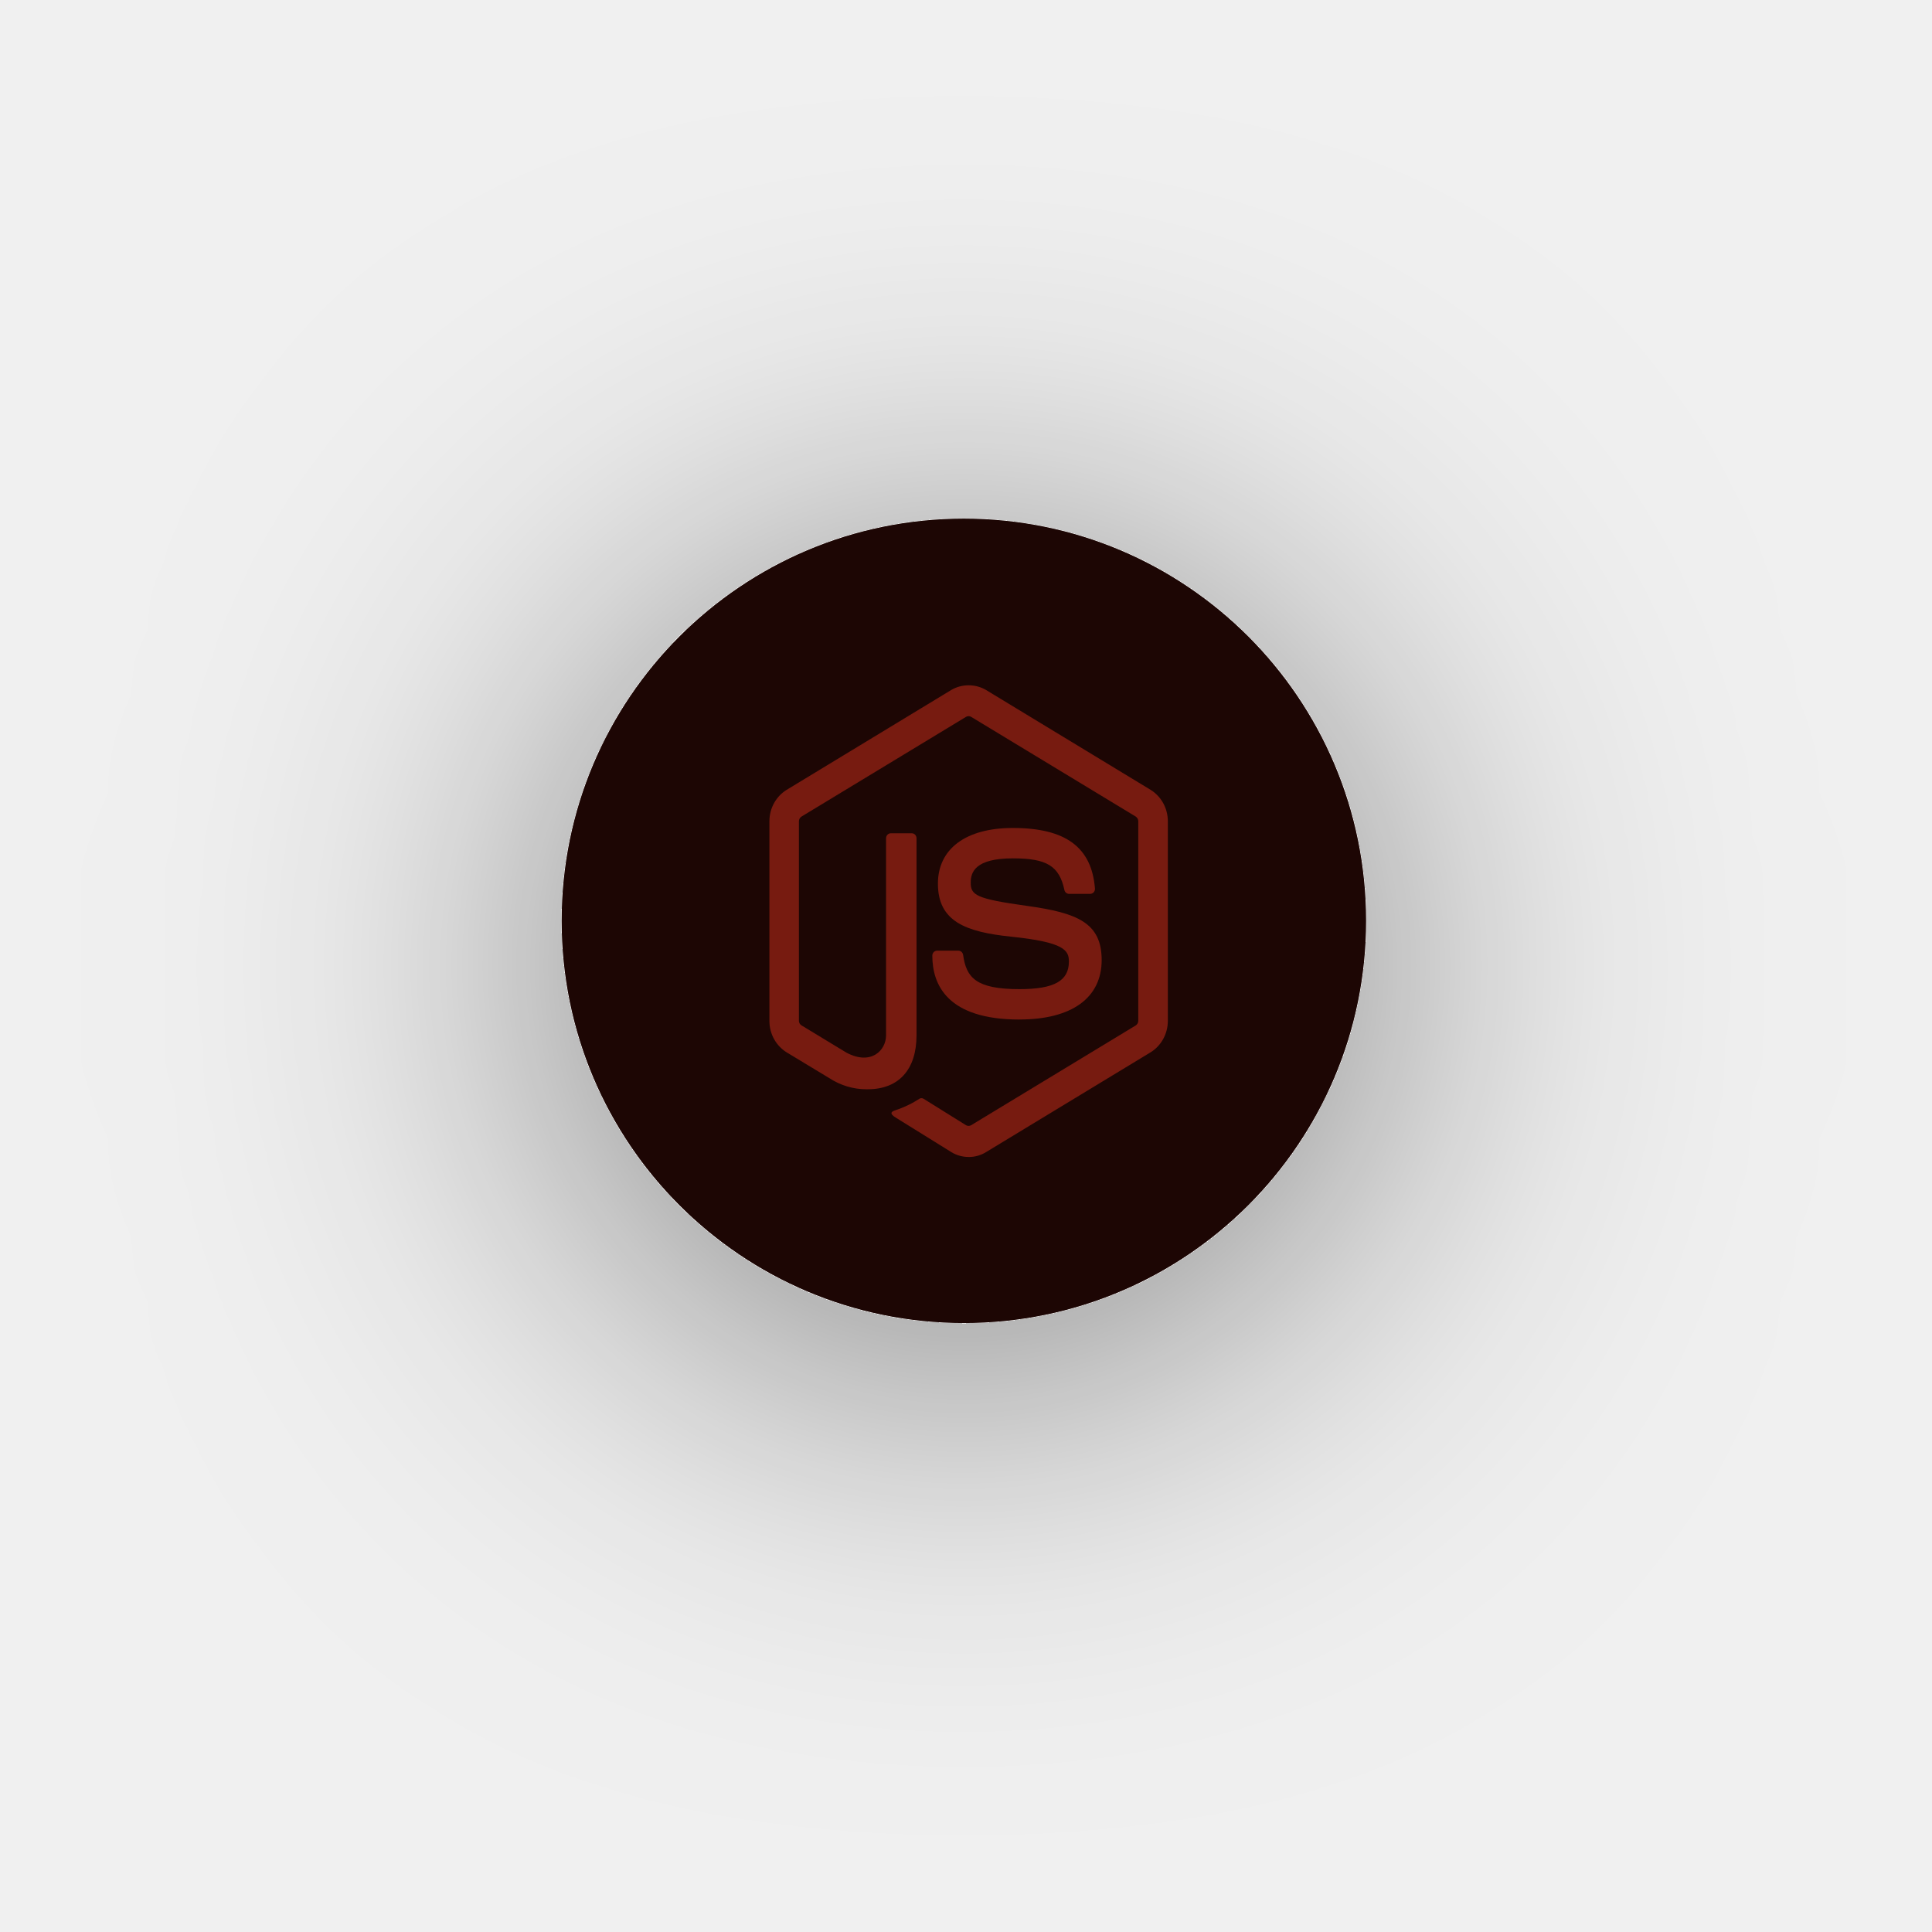
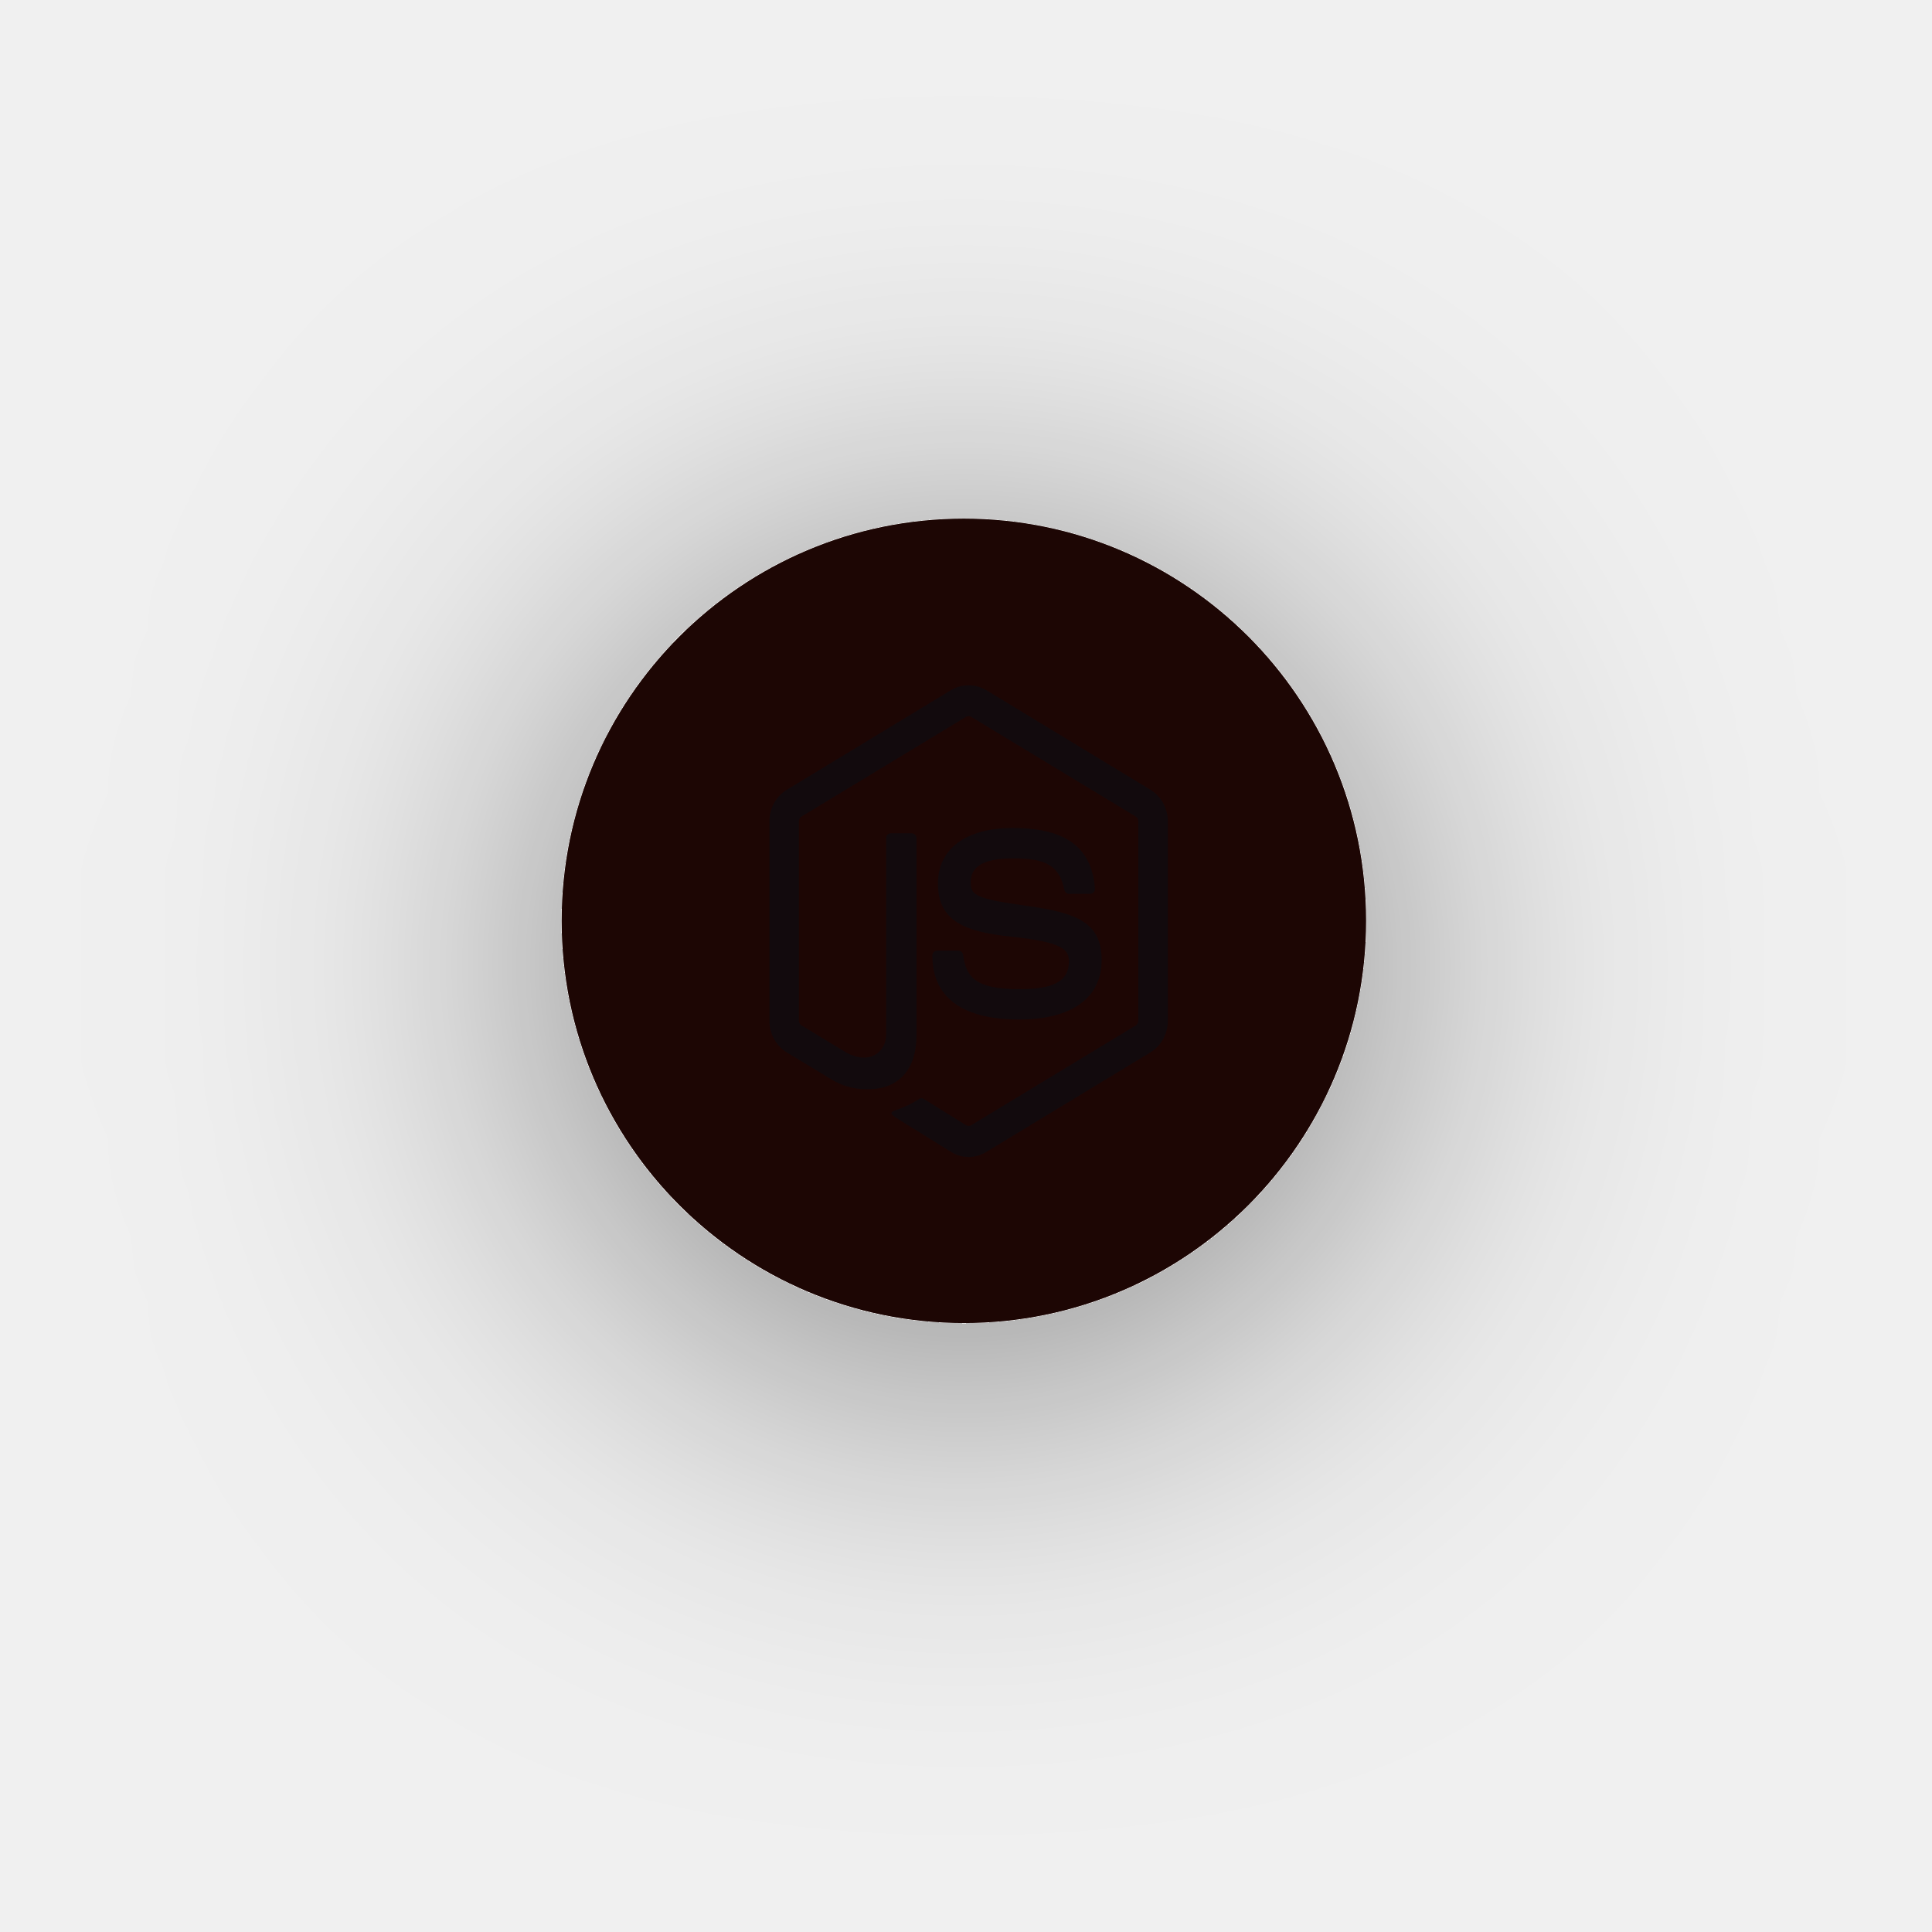
<svg xmlns="http://www.w3.org/2000/svg" width="172" height="172" viewBox="0 0 172 172" fill="none">
  <g filter="url(#filter0_d_21_4114)">
    <circle cx="85.81" cy="81.98" r="35.81" fill="#1D0604" />
  </g>
  <g clip-path="url(#clip0_21_4114)">
-     <path d="M86.232 103C86.23 103 86.228 103 86.227 103C85.662 103 85.133 102.841 84.68 102.561L84.695 102.569L79.8 99.53C79.07 99.099 79.427 98.949 79.667 98.859C80.51 98.581 81.243 98.221 81.92 97.778L81.88 97.802C81.927 97.78 81.98 97.767 82.037 97.767C82.113 97.767 82.185 97.792 82.245 97.834L82.243 97.832L86.003 100.175C86.068 100.212 86.147 100.235 86.23 100.235C86.313 100.235 86.392 100.212 86.46 100.174L86.457 100.175L101.113 91.291C101.248 91.203 101.337 91.049 101.337 90.874C101.337 90.873 101.337 90.873 101.337 90.871V73.114C101.335 72.937 101.245 72.781 101.11 72.695L101.108 72.694L86.457 63.818C86.392 63.779 86.313 63.756 86.232 63.756C86.15 63.756 86.072 63.779 86.003 63.819L86.005 63.818L71.357 72.695C71.218 72.781 71.127 72.937 71.125 73.115V90.876C71.125 91.053 71.217 91.205 71.353 91.285L71.355 91.287L75.372 93.723C77.55 94.868 78.883 93.52 78.883 92.168V74.629C78.883 74.384 79.073 74.184 79.307 74.184H79.312H81.17H81.172C81.405 74.184 81.595 74.382 81.595 74.629V92.168C81.595 95.221 80.012 96.973 77.255 96.973C77.222 96.973 77.183 96.975 77.145 96.975C75.937 96.975 74.808 96.616 73.852 95.995L70.035 93.688C69.108 93.114 68.498 92.073 68.498 90.879V73.115C68.5 71.925 69.112 70.888 70.022 70.324L70.037 70.315L84.695 61.422C85.14 61.161 85.67 61.009 86.235 61.009C86.8 61.009 87.332 61.163 87.792 61.431L87.775 61.422L102.432 70.315C103.357 70.888 103.967 71.925 103.97 73.115V90.878C103.968 92.07 103.357 93.111 102.445 93.678L102.43 93.686L87.777 102.573C87.337 102.844 86.807 103.004 86.24 103.004C86.237 103.004 86.232 103.004 86.228 103.004L86.232 103Z" fill="#D3301C" fill-opacity="0.5" />
-     <path d="M90.76 90.766C84.347 90.766 83.002 87.675 83.002 85.08V85.078C83.002 84.833 83.19 84.635 83.423 84.635H83.427H85.322H85.323C85.535 84.635 85.71 84.798 85.743 85.01V85.012C86.028 87.038 86.882 88.06 90.76 88.06C93.848 88.06 95.16 87.327 95.16 85.607C95.16 84.615 94.788 83.879 89.99 83.386C85.98 82.966 83.5 82.038 83.5 78.67C83.5 75.565 85.993 73.712 90.167 73.712C94.863 73.712 97.187 75.424 97.48 79.095C97.482 79.107 97.482 79.121 97.482 79.133C97.482 79.38 97.292 79.578 97.058 79.578H95.17C94.97 79.578 94.802 79.429 94.76 79.231V79.228C94.303 77.097 93.193 76.416 90.183 76.416C86.812 76.416 86.42 77.65 86.42 78.572C86.42 79.692 86.883 80.017 91.435 80.649C95.938 81.275 98.078 82.159 98.078 85.483C98.072 88.841 95.41 90.762 90.765 90.762L90.76 90.766Z" fill="#D3301C" fill-opacity="0.5" />
+     <path d="M86.232 103C86.23 103 86.228 103 86.227 103C85.662 103 85.133 102.841 84.68 102.561L84.695 102.569L79.8 99.53C79.07 99.099 79.427 98.949 79.667 98.859C80.51 98.581 81.243 98.221 81.92 97.778L81.88 97.802C81.927 97.78 81.98 97.767 82.037 97.767C82.113 97.767 82.185 97.792 82.245 97.834L82.243 97.832L86.003 100.175C86.068 100.212 86.147 100.235 86.23 100.235C86.313 100.235 86.392 100.212 86.46 100.174L86.457 100.175L101.113 91.291C101.248 91.203 101.337 91.049 101.337 90.874C101.337 90.873 101.337 90.873 101.337 90.871V73.114C101.335 72.937 101.245 72.781 101.11 72.695L101.108 72.694L86.457 63.818C86.392 63.779 86.313 63.756 86.232 63.756C86.15 63.756 86.072 63.779 86.003 63.819L86.005 63.818L71.357 72.695C71.218 72.781 71.127 72.937 71.125 73.115V90.876C71.125 91.053 71.217 91.205 71.353 91.285L71.355 91.287L75.372 93.723C77.55 94.868 78.883 93.52 78.883 92.168V74.629C78.883 74.384 79.073 74.184 79.307 74.184H79.312H81.17H81.172C81.405 74.184 81.595 74.382 81.595 74.629V92.168C81.595 95.221 80.012 96.973 77.255 96.973C77.222 96.973 77.183 96.975 77.145 96.975C75.937 96.975 74.808 96.616 73.852 95.995L70.035 93.688C69.108 93.114 68.498 92.073 68.498 90.879V73.115C68.5 71.925 69.112 70.888 70.022 70.324L70.037 70.315L84.695 61.422C85.14 61.161 85.67 61.009 86.235 61.009C86.8 61.009 87.332 61.163 87.792 61.431L87.775 61.422L102.432 70.315C103.357 70.888 103.967 71.925 103.97 73.115V90.878C103.968 92.07 103.357 93.111 102.445 93.678L102.43 93.686L87.777 102.573C87.337 102.844 86.807 103.004 86.24 103.004C86.237 103.004 86.232 103.004 86.228 103.004L86.232 103Z" fill="#090E16" fill-opacity="0.5" />
+     <path d="M90.76 90.766C84.347 90.766 83.002 87.675 83.002 85.08V85.078C83.002 84.833 83.19 84.635 83.423 84.635H83.427H85.322H85.323C85.535 84.635 85.71 84.798 85.743 85.01V85.012C86.028 87.038 86.882 88.06 90.76 88.06C93.848 88.06 95.16 87.327 95.16 85.607C95.16 84.615 94.788 83.879 89.99 83.386C85.98 82.966 83.5 82.038 83.5 78.67C83.5 75.565 85.993 73.712 90.167 73.712C94.863 73.712 97.187 75.424 97.48 79.095C97.482 79.107 97.482 79.121 97.482 79.133C97.482 79.38 97.292 79.578 97.058 79.578H95.17C94.97 79.578 94.802 79.429 94.76 79.231V79.228C94.303 77.097 93.193 76.416 90.183 76.416C86.812 76.416 86.42 77.65 86.42 78.572C86.42 79.692 86.883 80.017 91.435 80.649C95.938 81.275 98.078 82.159 98.078 85.483C98.072 88.841 95.41 90.762 90.765 90.762L90.76 90.766Z" fill="#090E16" fill-opacity="0.5" />
  </g>
  <defs>
    <filter id="filter0_d_21_4114" x="0" y="0.169" width="171.62" height="171.62" filterUnits="userSpaceOnUse" color-interpolation-filters="sRGB">
      <feFlood flood-opacity="0" result="BackgroundImageFix" />
      <feColorMatrix in="SourceAlpha" type="matrix" values="0 0 0 0 0 0 0 0 0 0 0 0 0 0 0 0 0 0 127 0" result="hardAlpha" />
      <feOffset dy="4" />
      <feGaussianBlur stdDeviation="25" />
      <feComposite in2="hardAlpha" operator="out" />
      <feColorMatrix type="matrix" values="0 0 0 0 0 0 0 0 0 0 0 0 0 0 0 0 0 0 0.5 0" />
      <feBlend mode="normal" in2="BackgroundImageFix" result="effect1_dropShadow_21_4114" />
      <feBlend mode="normal" in="SourceGraphic" in2="effect1_dropShadow_21_4114" result="shape" />
    </filter>
    <clipPath id="clip0_21_4114">
      <rect width="40" height="42" fill="white" transform="translate(66 61)" />
    </clipPath>
  </defs>
</svg>
